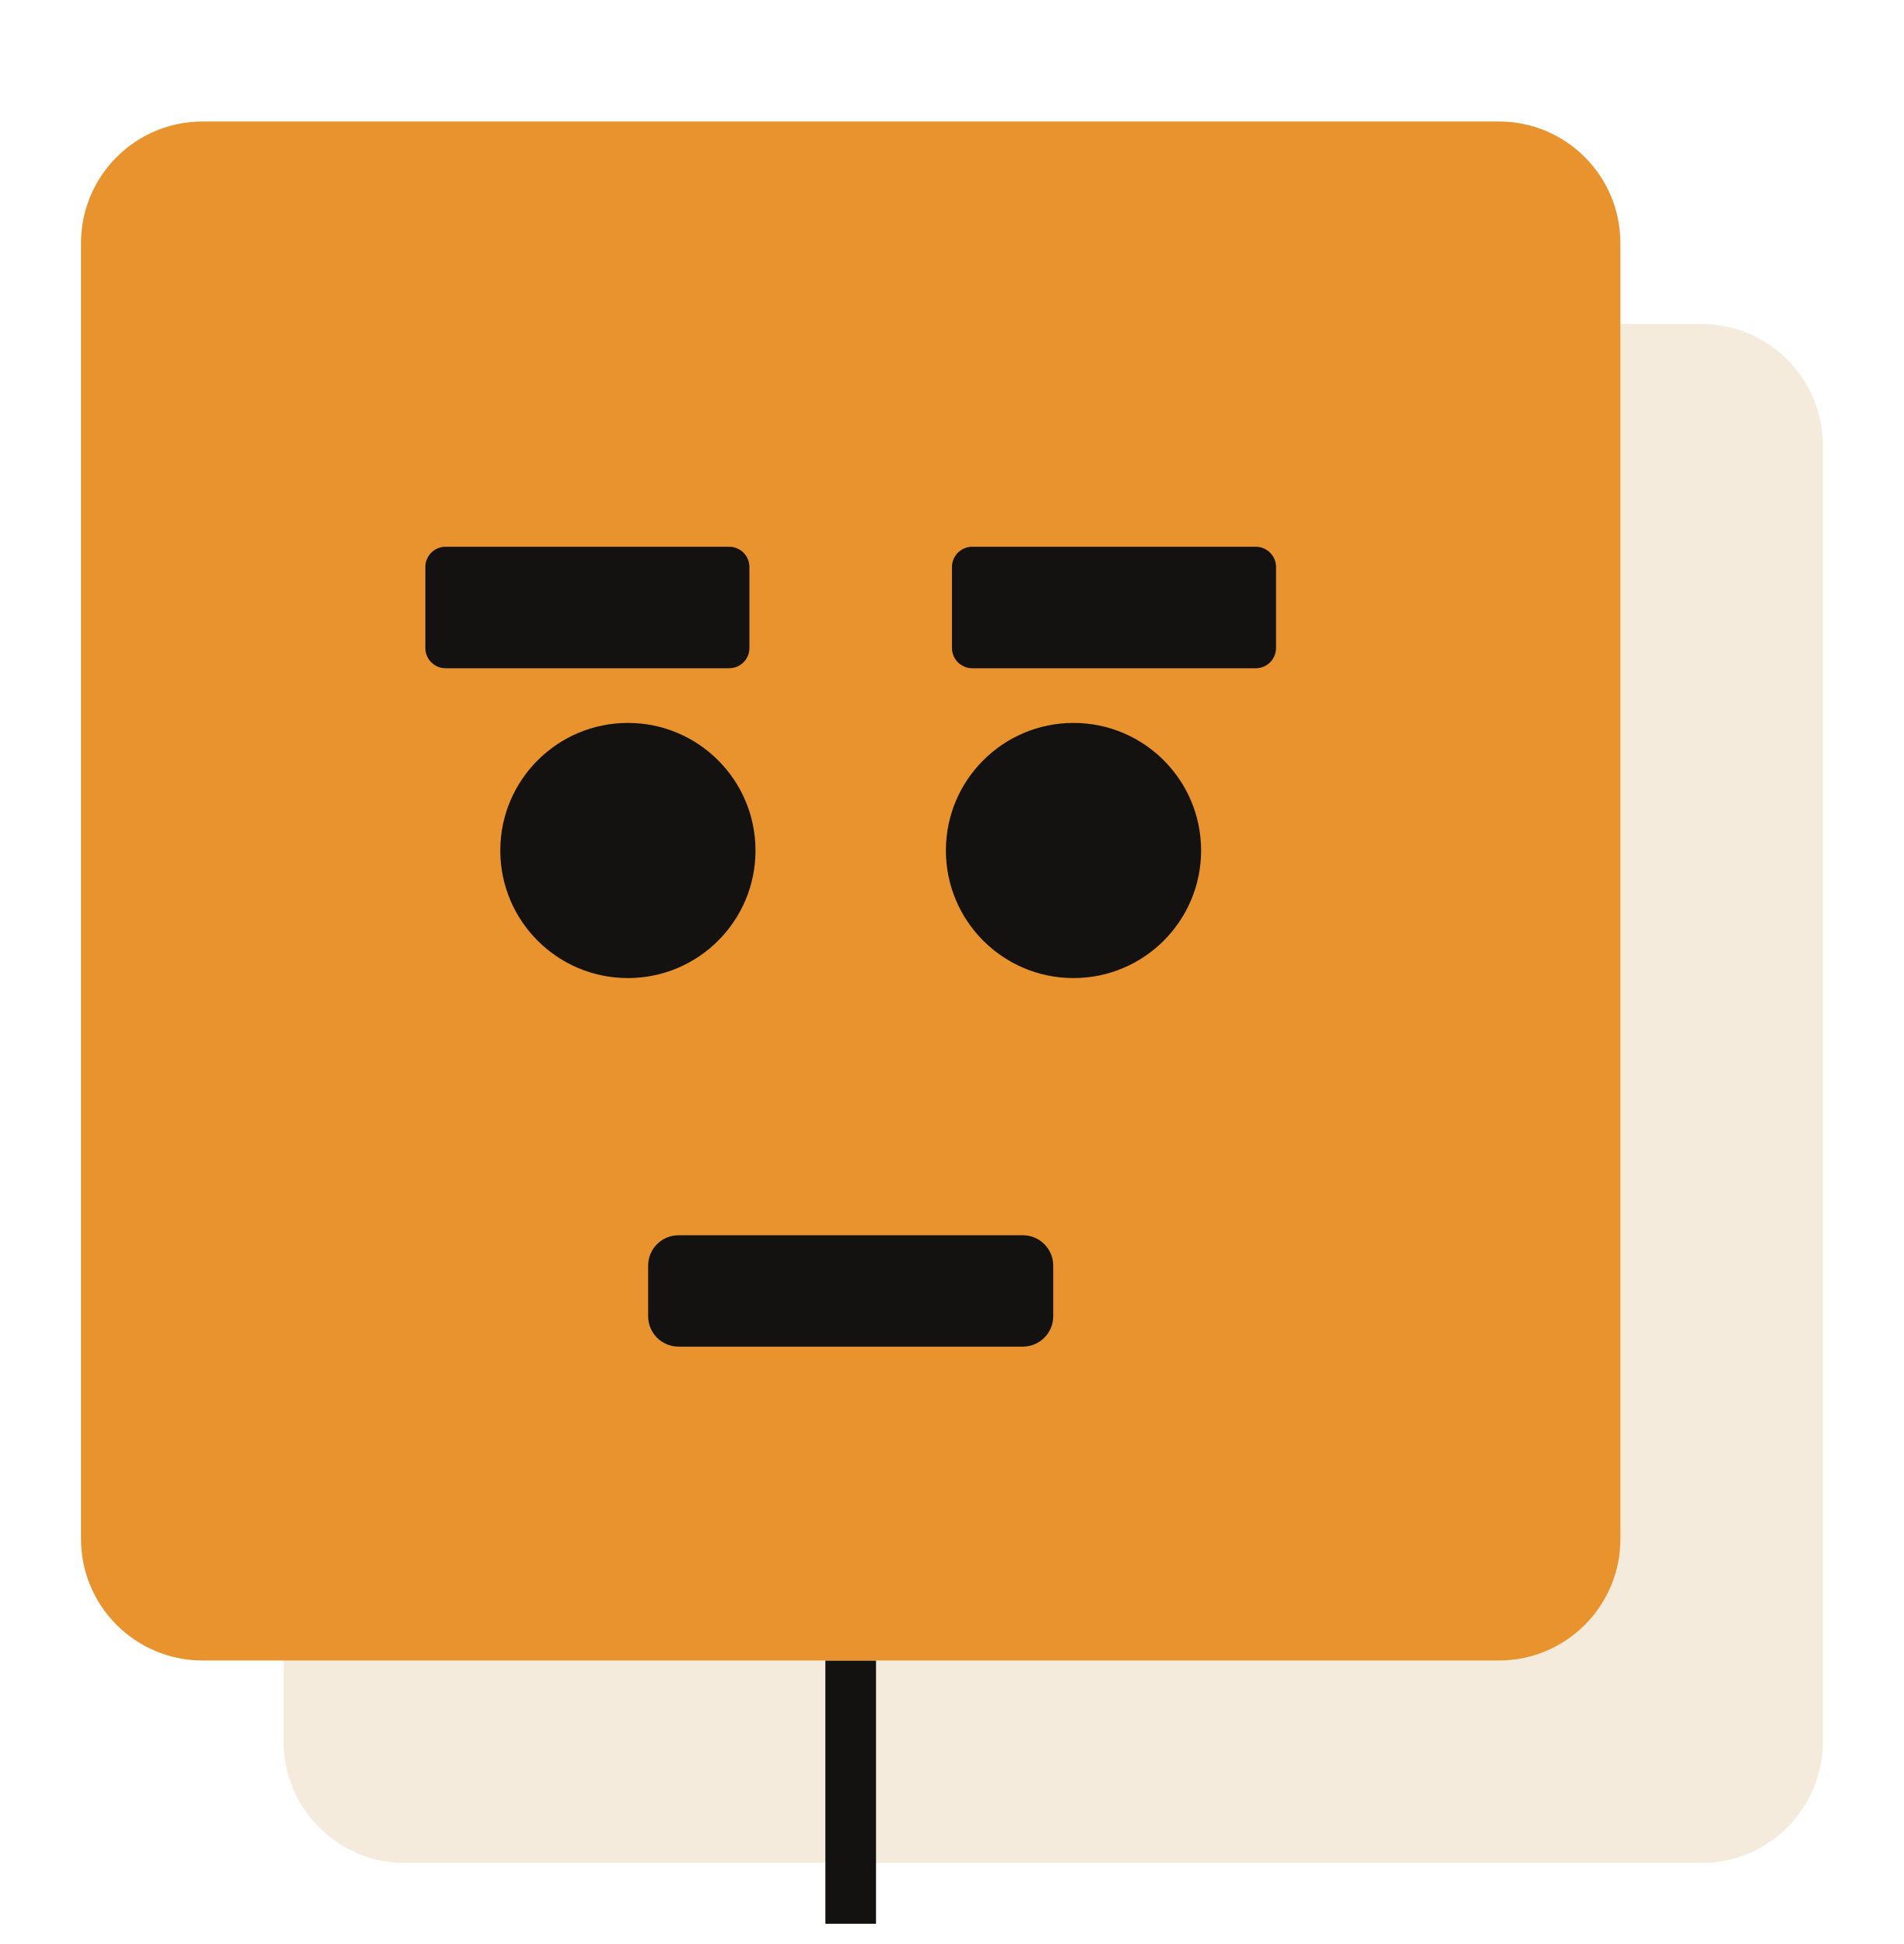
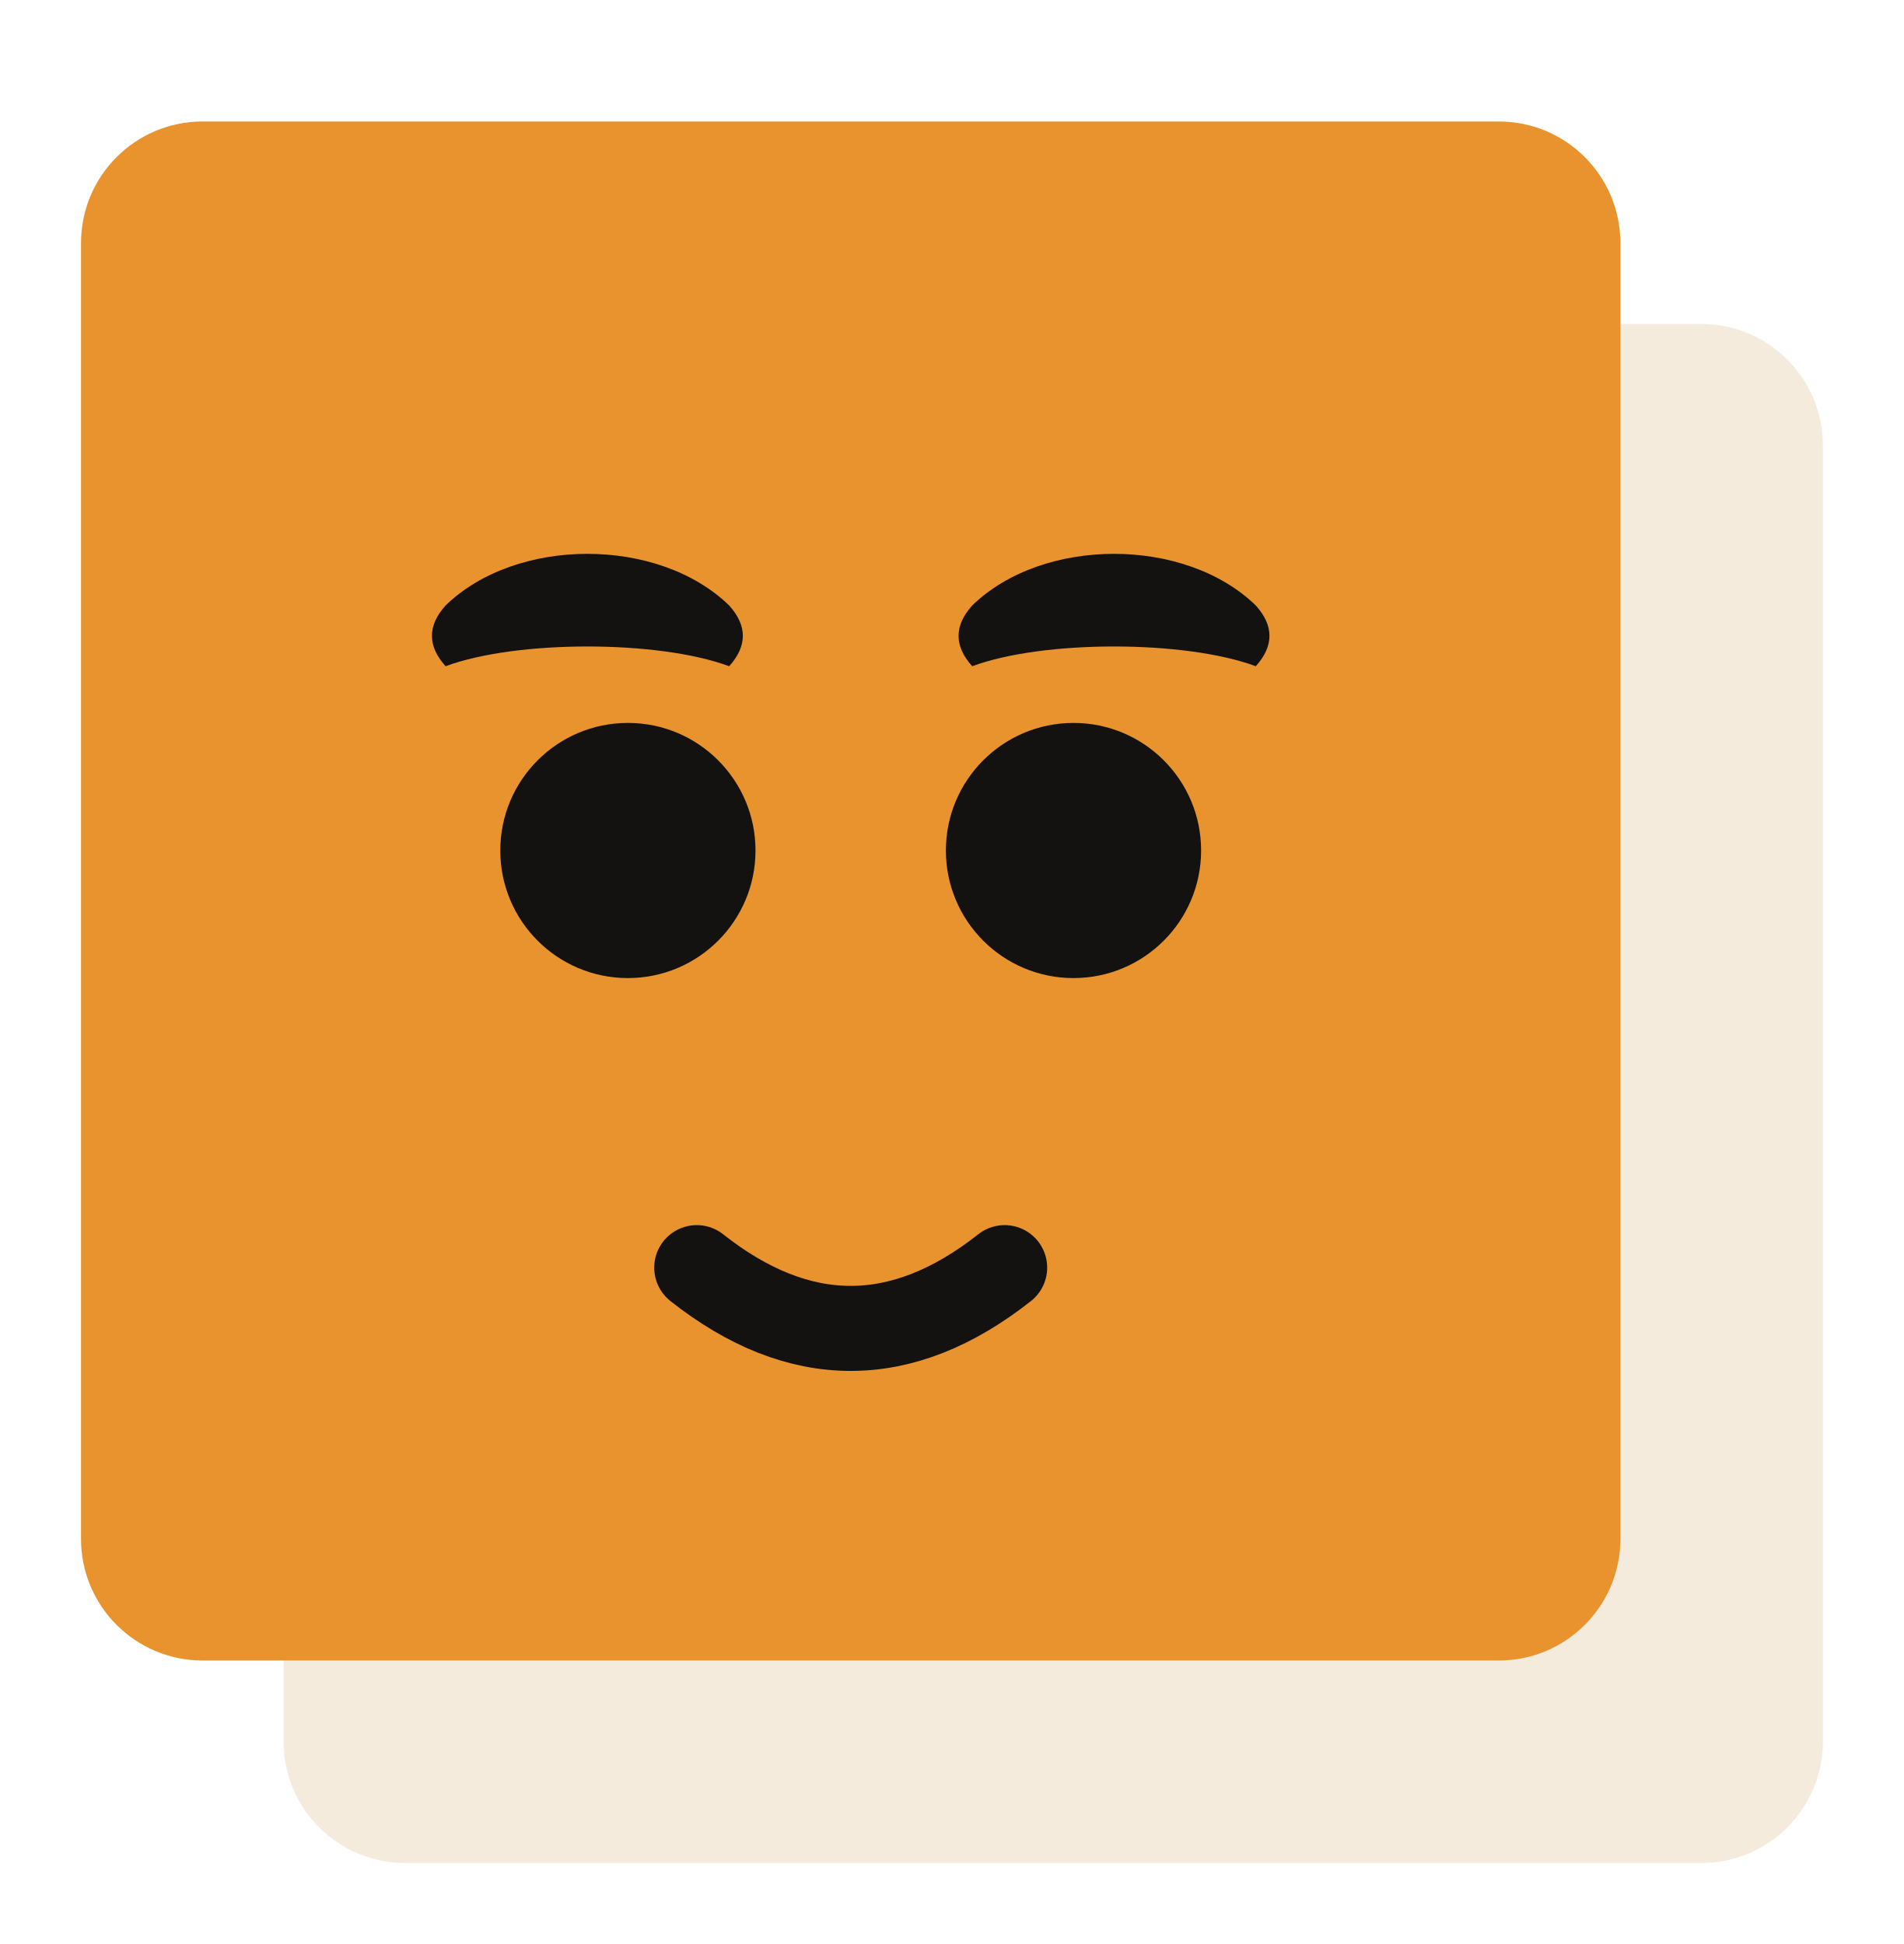
<svg xmlns="http://www.w3.org/2000/svg" viewBox="0 0 94 96" width="94" height="96" role="img" aria-labelledby="bot-face-amber-title">
  <rect x="14" y="16" width="76" height="76" rx="6" fill="#F4EBDD" />
-   <rect x="40.75" y="82" width="2.5" height="13" fill="#141210" />
  <rect x="4" y="6" width="76" height="76" rx="6" fill="#E8932E" />
-   <g>
-     <rect x="21" y="27" width="16" height="6" rx="1" fill="#141210" />
-     <rect x="47" y="27" width="16" height="6" rx="1" fill="#141210" />
-     <circle cx="31" cy="42" r="6.3" fill="#141210" />
-     <circle cx="53" cy="42" r="6.3" fill="#141210" />
+   <g fill="#141210">
+     <path d="M22 29.9 C25.5 26.5 32.5 26.5 36 29.9 C36.9 30.9 36.9 31.9 36 32.9 C32.5 31.6 25.5 31.6 22 32.9 C21.1 31.9 21.1 30.9 22 29.9 Z" />
+     <path d="M62 29.9 C58.5 26.5 51.5 26.5 48 29.9 C47.1 30.9 47.1 31.9 48 32.9 C51.5 31.6 58.5 31.6 62 32.9 C62.9 31.9 62.9 30.9 62 29.9 Z" />
+     <circle cx="31" cy="42" r="6.3" />
+     <circle cx="53" cy="42" r="6.3" />
  </g>
-   <rect x="32" y="61" width="20" height="5.5" rx="1.5" fill="#141210" />
+   <path d="M34.4 62.6 Q42 68.6 49.6 62.6" fill="none" stroke="#141210" stroke-width="4.2" stroke-linecap="round" />
</svg>
